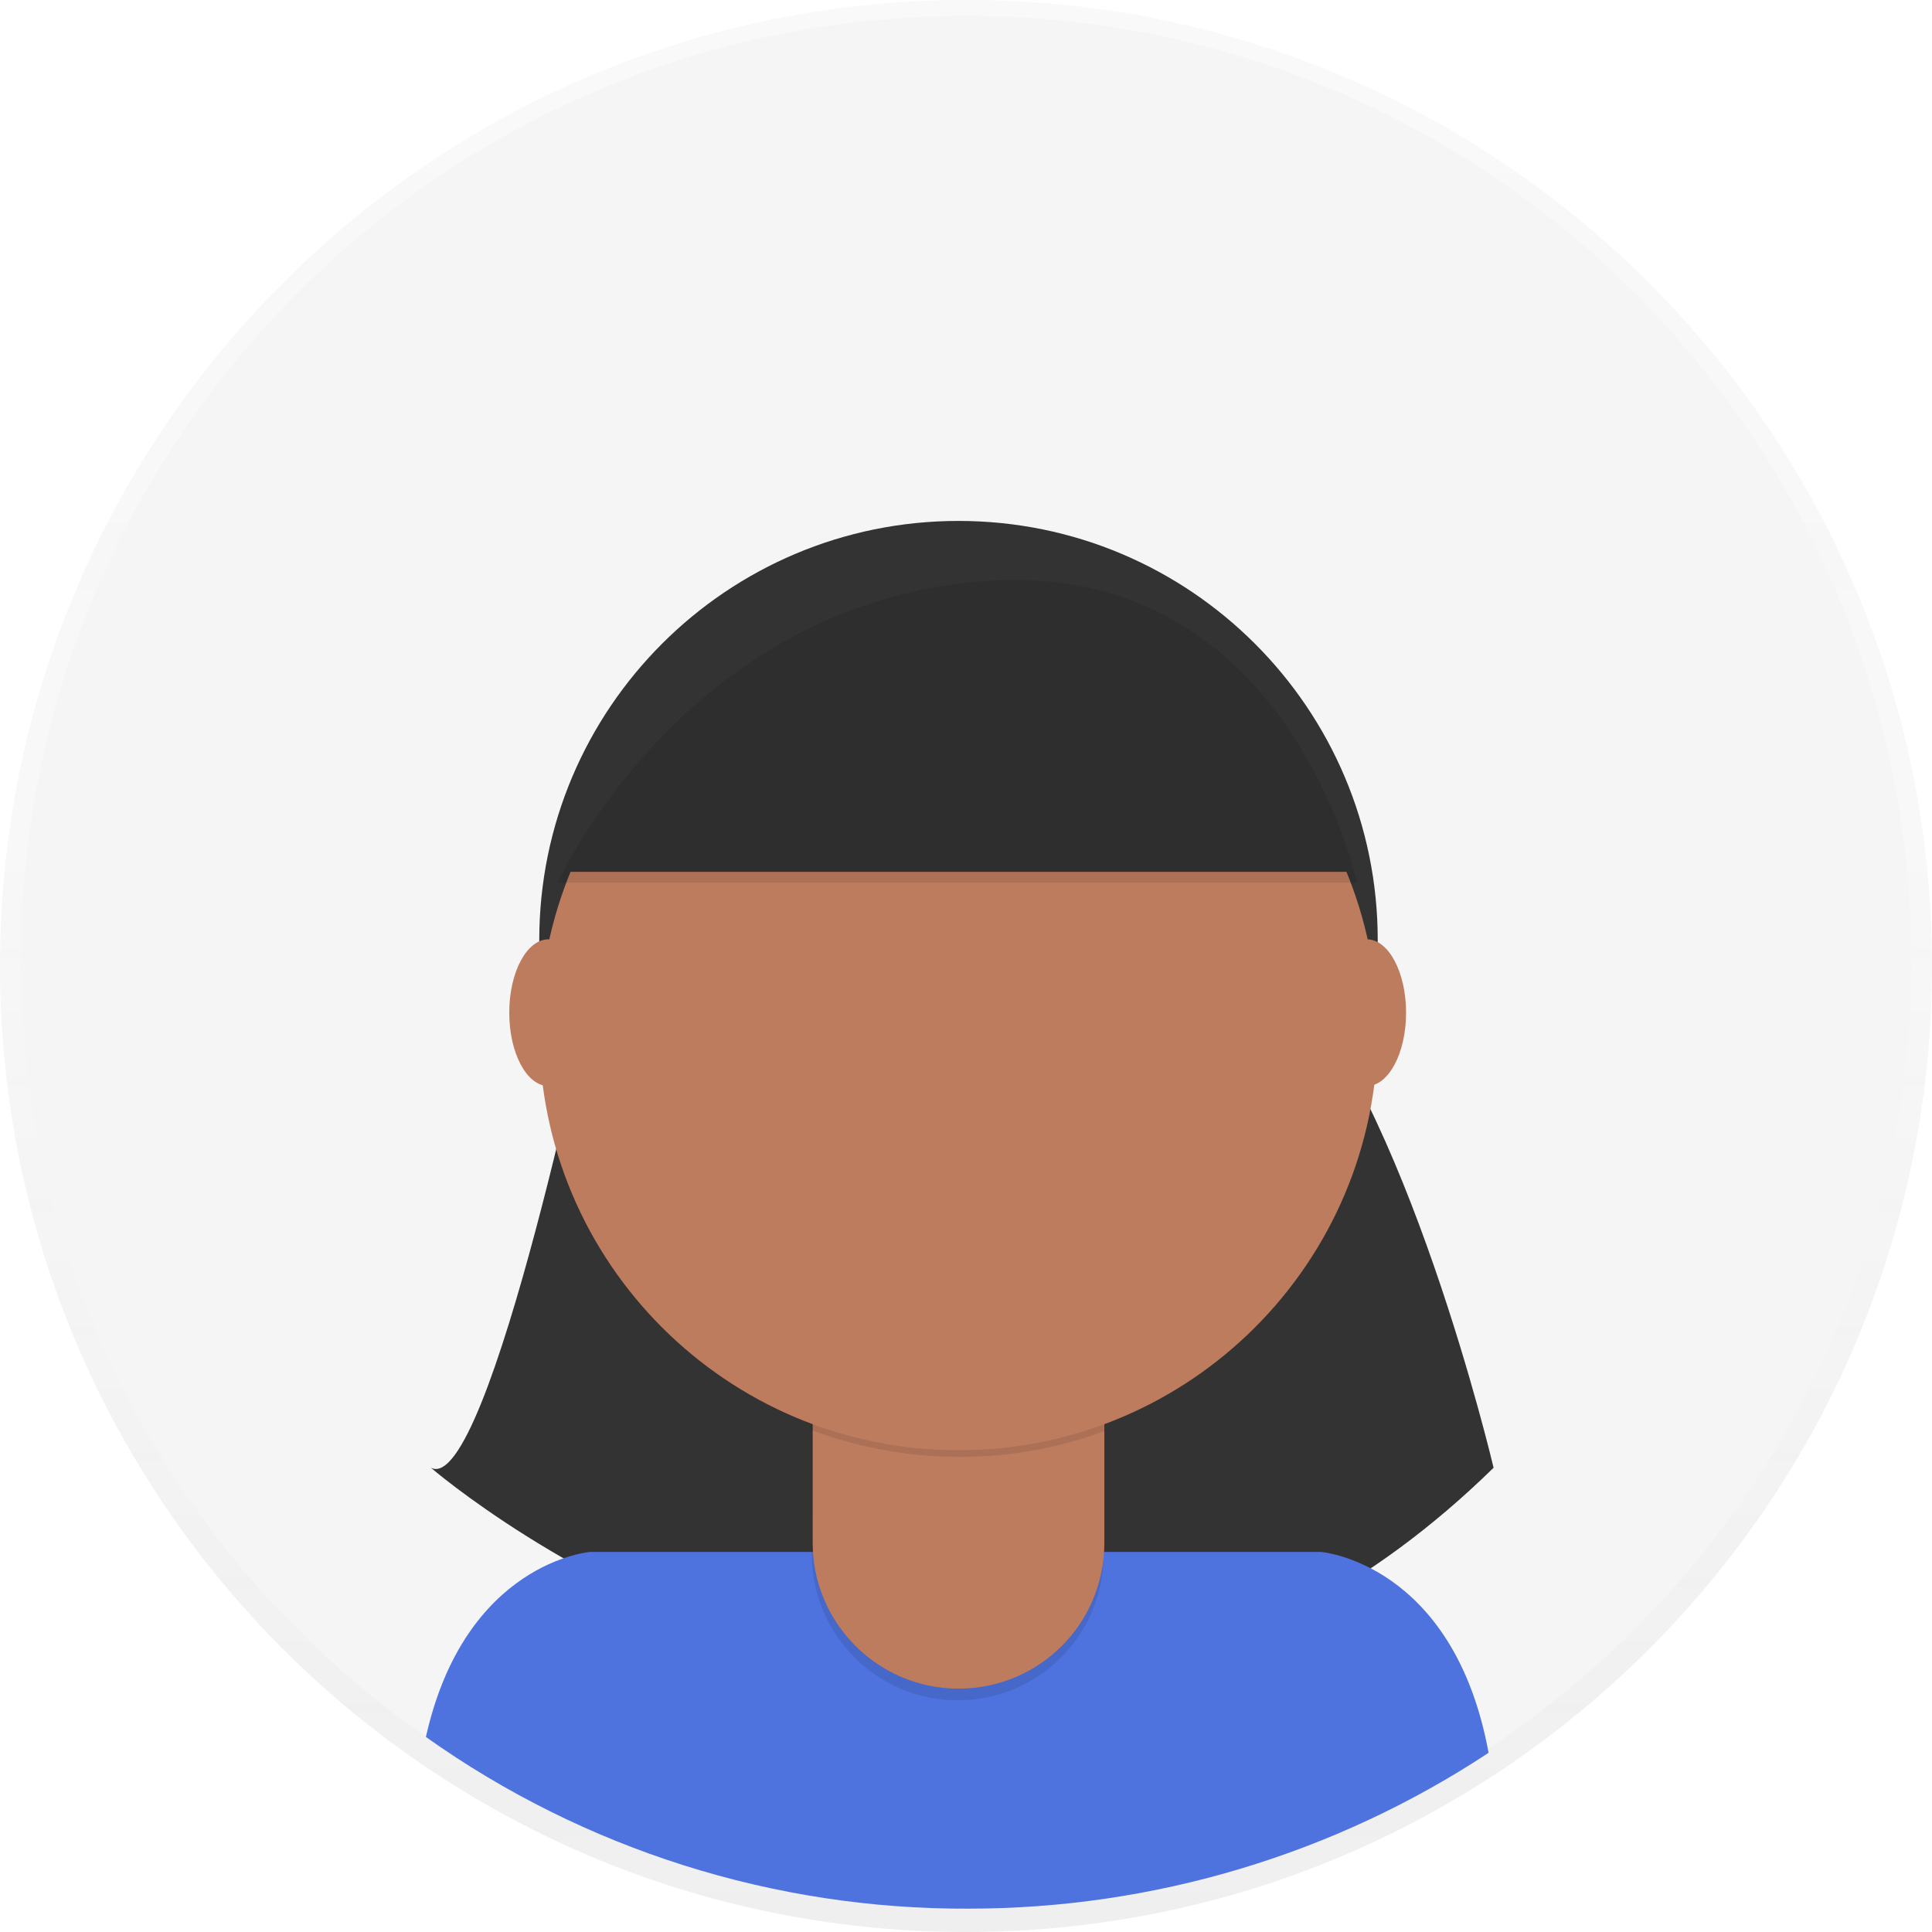
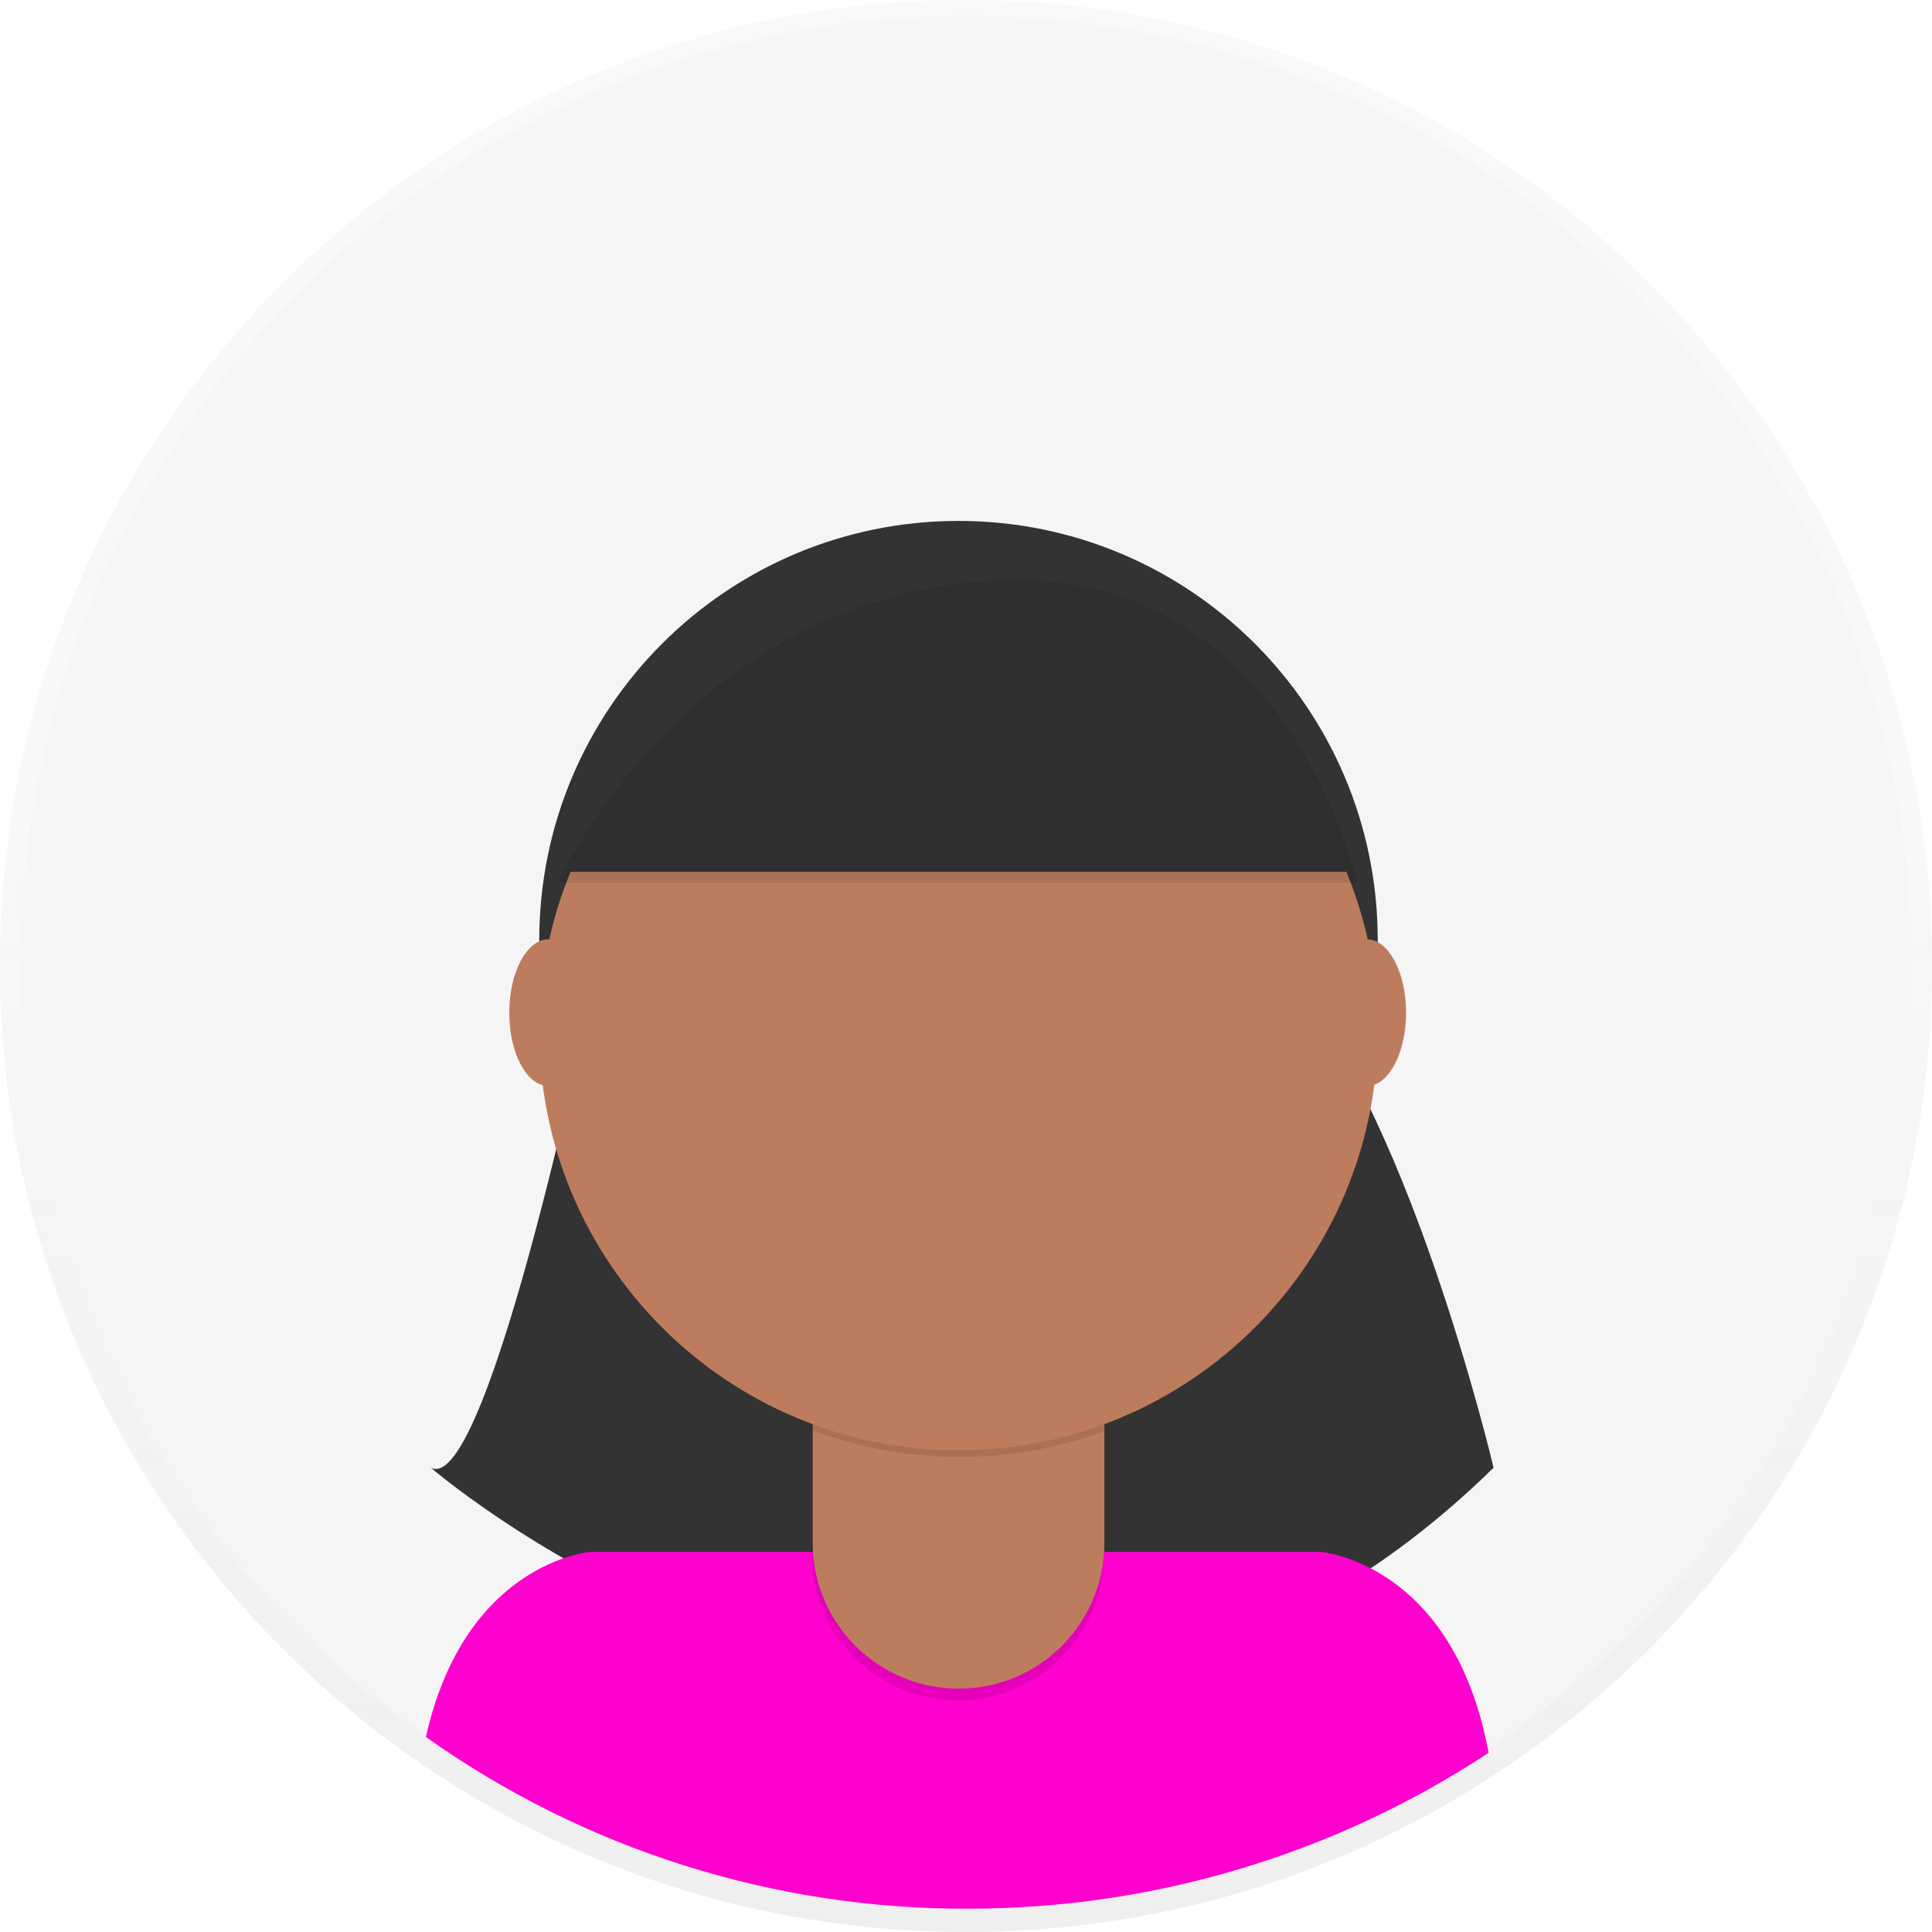
<svg xmlns="http://www.w3.org/2000/svg" version="1.1" id="_x38_8ce59e9-c4b8-4d1d-9d7a-ce0190159aa8" x="0px" y="0px" viewBox="0 0 231.8 231.8" style="enable-background:new 0 0 231.8 231.8;" xml:space="preserve">
  <style type="text/css">
	.st0{opacity:0.5;}
	.st1{fill:url(#SVGID_1_);}
	.st2{fill:#F5F5F5;}
	.st3{fill:#333333;}
- 	.st4{fill:#4E73DF;}
+ 	.st4{fill:#FE01CE;}
	.st5{opacity:0.1;enable-background:new    ;}
	.st6{fill:#BE7C5E;}
</style>
  <g class="st0">
    <linearGradient id="SVGID_1_" gradientUnits="userSpaceOnUse" x1="115.89" y1="525.2" x2="115.89" y2="756.98" gradientTransform="matrix(1 0 0 -1 0 756.98)">
      <stop offset="0" style="stop-color:#808080;stop-opacity:0.25" />
      <stop offset="0.54" style="stop-color:#808080;stop-opacity:0.12" />
      <stop offset="1" style="stop-color:#808080;stop-opacity:0.1" />
    </linearGradient>
    <circle class="st1" cx="115.9" cy="115.9" r="115.9" />
  </g>
  <circle class="st2" cx="115.9" cy="115.3" r="113.4" />
  <path class="st3" d="M71.6,116.3c0,0-12.9,63.4-19.9,59.8c0,0,67.7,58.5,127.5,0c0,0-10.5-44.6-25.7-59.8H71.6z" />
  <path class="st4" d="M116.2,229c22.2,0,43.9-6.5,62.4-18.7c-4.2-22.8-20.1-24.1-20.1-24.1H70.8c0,0-15,1.2-19.7,22.2  C70.1,221.9,92.9,229.1,116.2,229z" />
  <circle class="st3" cx="115" cy="112.8" r="50.3" />
  <path class="st5" d="M97.3,158.4h35.1l0,0v28.1c0,9.7-7.8,17.5-17.5,17.5l0,0c-9.7,0-17.5-7.9-17.5-17.5L97.3,158.4L97.3,158.4z" />
  <path class="st6" d="M100.7,157.1h28.4c1.9,0,3.4,1.5,3.4,3.3v0v24.7c0,9.7-7.8,17.5-17.5,17.5l0,0c-9.7,0-17.5-7.9-17.5-17.5v0  v-24.7C97.4,158.6,98.9,157.1,100.7,157.1z" />
  <path class="st5" d="M97.4,171.6c11.3,4.2,23.8,4.3,35.1,0.1v-4.3H97.4V171.6z" />
  <circle class="st6" cx="115" cy="123.7" r="50.3" />
  <path class="st3" d="M66.9,104.6h95.9c0,0-8.2-38.7-44.4-36.2S66.9,104.6,66.9,104.6z" />
  <ellipse class="st6" cx="65.8" cy="121.5" rx="4.7" ry="8.8" />
  <ellipse class="st6" cx="164" cy="121.5" rx="4.7" ry="8.8" />
  <path class="st5" d="M66.9,105.9h95.9c0,0-8.2-38.7-44.4-36.2S66.9,105.9,66.9,105.9z" />
</svg>
